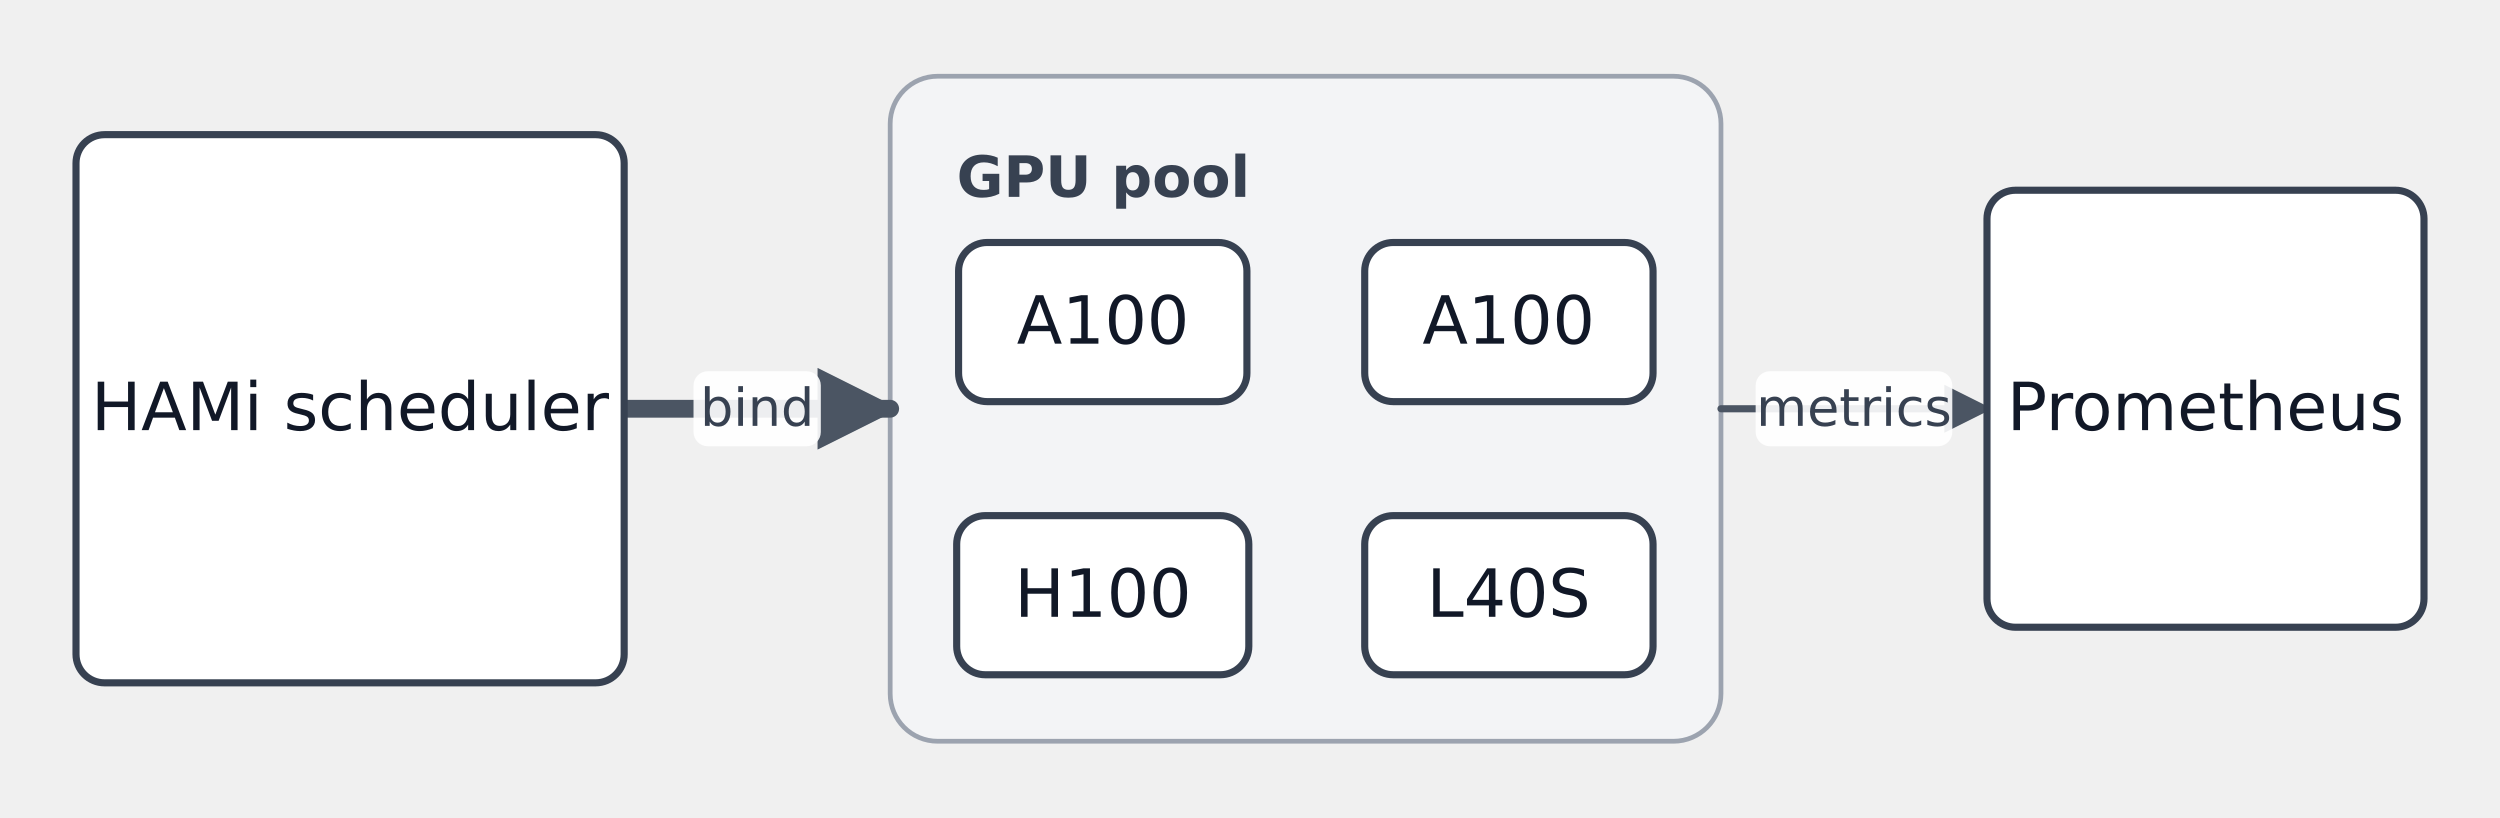
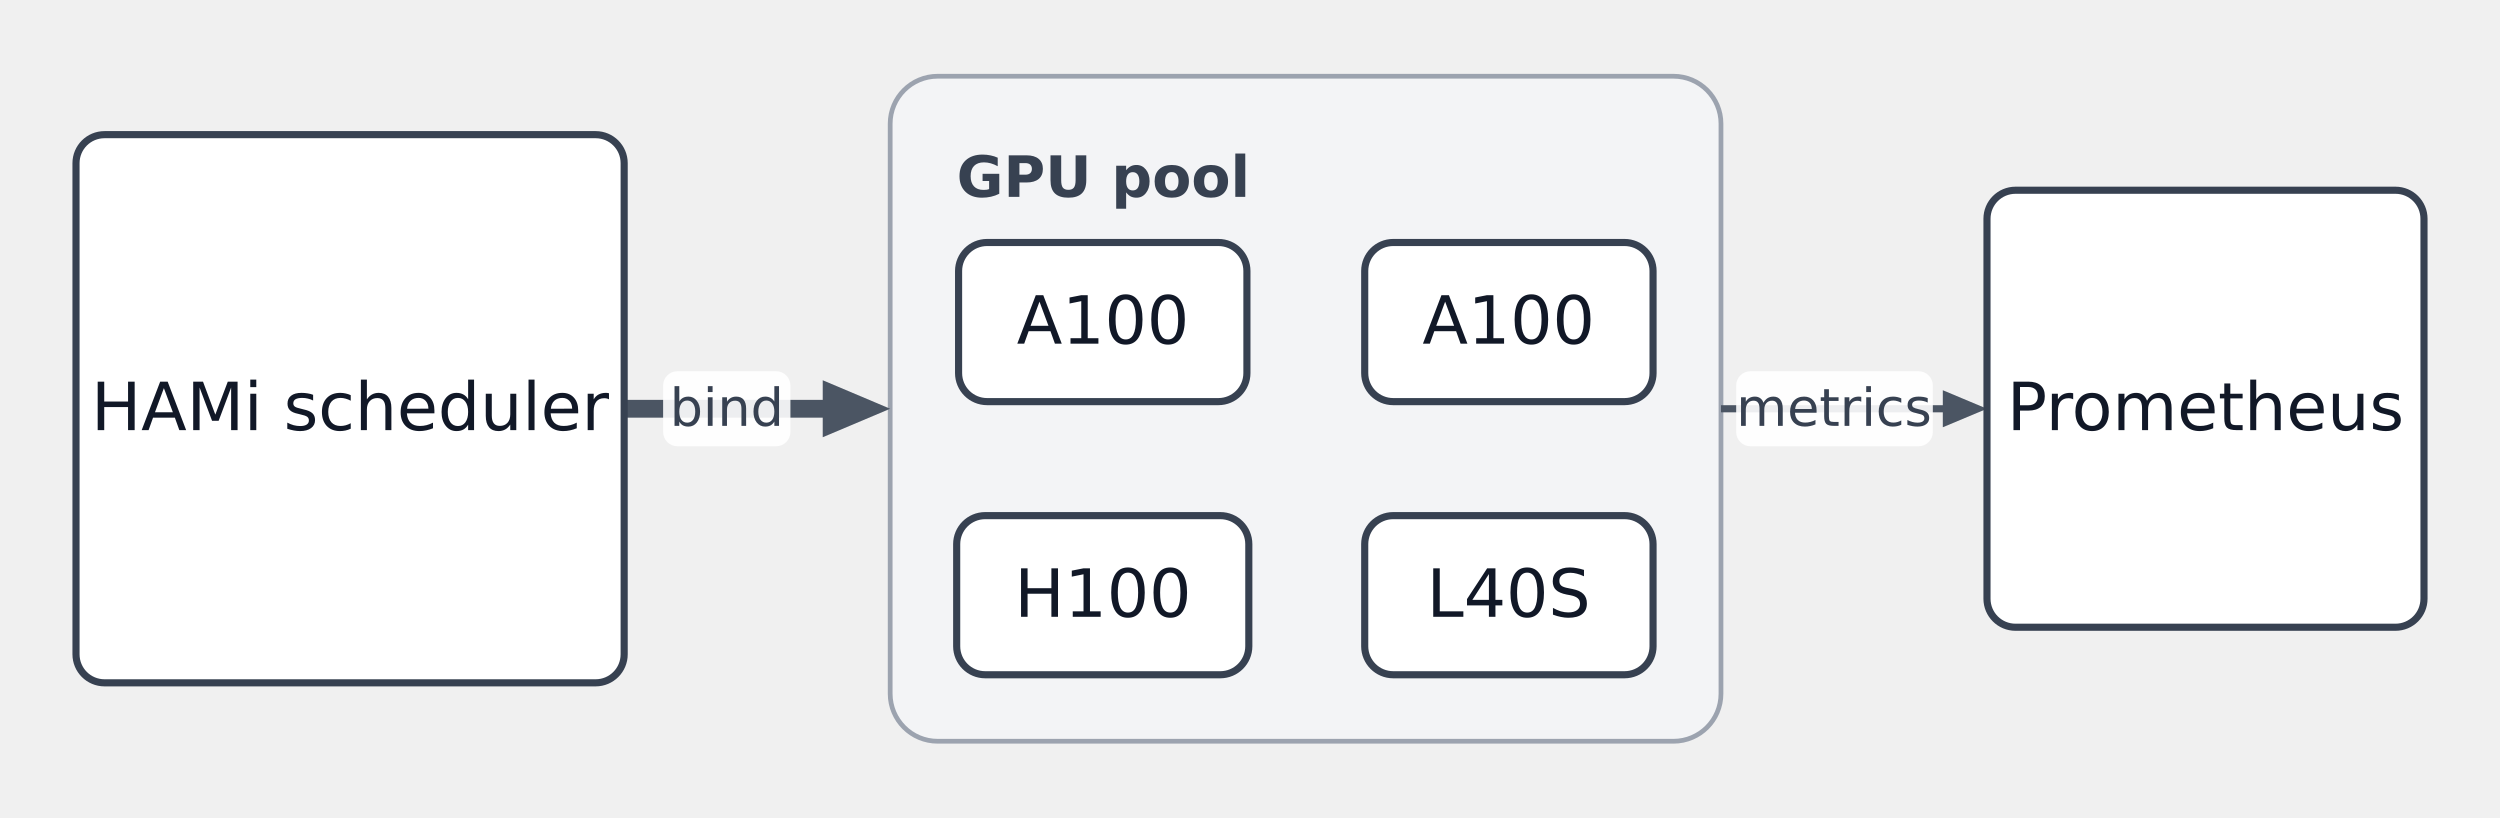
<svg xmlns="http://www.w3.org/2000/svg" width="526" height="172" viewBox="0 0 526.3 172.0" class="nodal">
-   <defs>
-     <marker id="m-triangle-4b5563-3_75-e" viewBox="0 0 9.0 9.0" refX="8.0" refY="4.5" markerWidth="17.2" markerHeight="17.2" markerUnits="userSpaceOnUse" orient="auto">
-       <path d="M0,0 L9.0,4.5 L0,9.0 z" fill="#4b5563" />
-     </marker>
-     <marker id="m-triangle-4b5563-1_5-e" viewBox="0 0 9.0 9.0" refX="8.0" refY="4.5" markerWidth="10.1" markerHeight="10.1" markerUnits="userSpaceOnUse" orient="auto">
-       <path d="M0,0 L9.0,4.5 L0,9.0 z" fill="#4b5563" />
-     </marker>
-   </defs>
  <g id="pool" class="nodal-group">
    <rect x="187.4" y="16.0" width="174.9" height="140.0" rx="10" fill="#f3f4f6" stroke="#9ca3af" stroke-width="1" />
    <text x="201.4" y="41.4" text-anchor="start" font-family="&quot;DejaVu Sans&quot;, sans-serif" font-size="12" font-weight="bold" font-style="normal" fill="#374151">GPU pool</text>
  </g>
  <g id="e0" class="nodal-edge">
-     <path d="M 131.4 86.0 L 151.4 86.0 Q 159.4 86.0 167.4 86.0 L 187.4 86.0" fill="none" stroke="#4b5563" stroke-width="3.75" stroke-linecap="round" stroke-linejoin="round" marker-end="url(#m-triangle-4b5563-3_75-e)" />
-     <rect x="146.0" y="78.1" width="26.8" height="15.8" rx="3" fill="#ffffff" fill-opacity="0.9" />
-     <text x="159.4" y="89.6" text-anchor="middle" font-family="&quot;DejaVu Sans&quot;, sans-serif" font-size="11" font-weight="normal" font-style="normal" fill="#374151">bind</text>
+     <path d="M 131.4 86.0 L 145.0 86.0 Q 153.0 86.0 161.0 86.0 L 174.6 86.0" fill="none" stroke="#4b5563" stroke-width="3.75" stroke-linecap="butt" stroke-linejoin="round" />
+     <polygon class="nodal-head" points="187.4,86.0 173.2,92.0 173.2,80.0" fill="#4b5563" />
+     <rect x="139.6" y="78.1" width="26.8" height="15.8" rx="3" fill="#ffffff" fill-opacity="0.9" />
+     <text x="153.0" y="89.6" text-anchor="middle" font-family="&quot;DejaVu Sans&quot;, sans-serif" font-size="11" font-weight="normal" font-style="normal" fill="#374151">bind</text>
  </g>
  <g id="e1" class="nodal-edge">
-     <path d="M 362.3 86.0 L 382.3 86.0 Q 390.3 86.0 398.3 86.0 L 418.3 86.0" fill="none" stroke="#4b5563" stroke-width="1.5" stroke-linecap="round" stroke-linejoin="round" marker-end="url(#m-triangle-4b5563-1_5-e)" />
-     <rect x="369.6" y="78.1" width="41.4" height="15.8" rx="3" fill="#ffffff" fill-opacity="0.9" />
-     <text x="390.3" y="89.6" text-anchor="middle" font-family="&quot;DejaVu Sans&quot;, sans-serif" font-size="11" font-weight="normal" font-style="normal" fill="#374151">metrics</text>
+     <path d="M 362.3 86.0 L 378.1 86.0 Q 386.1 86.0 394.1 86.0 L 410.0 86.0" fill="none" stroke="#4b5563" stroke-width="1.5" stroke-linecap="butt" stroke-linejoin="round" />
+     <polygon class="nodal-head" points="418.3,86.0 409.0,89.9 409.0,82.1" fill="#4b5563" />
+     <rect x="365.5" y="78.1" width="41.4" height="15.8" rx="3" fill="#ffffff" fill-opacity="0.9" />
+     <text x="386.1" y="89.6" text-anchor="middle" font-family="&quot;DejaVu Sans&quot;, sans-serif" font-size="11" font-weight="normal" font-style="normal" fill="#374151">metrics</text>
  </g>
  <g id="sched" class="nodal-node">
    <rect x="16.0" y="28.3" width="115.4" height="115.4" rx="6" fill="#ffffff" stroke="#374151" stroke-width="1.5" />
    <text x="73.7" y="90.5" text-anchor="middle" font-family="&quot;DejaVu Sans&quot;, sans-serif" font-size="14" font-weight="normal" font-style="normal" fill="#111827">HAMi scheduler</text>
  </g>
  <g id="g0" class="nodal-node">
    <rect x="201.8" y="51.0" width="60.7" height="33.5" rx="6" fill="#ffffff" stroke="#374151" stroke-width="1.5" />
    <text x="232.2" y="72.3" text-anchor="middle" font-family="&quot;DejaVu Sans&quot;, sans-serif" font-size="14" font-weight="normal" font-style="normal" fill="#111827">A100</text>
  </g>
  <g id="g1" class="nodal-node">
    <rect x="287.3" y="51.0" width="60.7" height="33.5" rx="6" fill="#ffffff" stroke="#374151" stroke-width="1.5" />
    <text x="317.6" y="72.3" text-anchor="middle" font-family="&quot;DejaVu Sans&quot;, sans-serif" font-size="14" font-weight="normal" font-style="normal" fill="#111827">A100</text>
  </g>
  <g id="g2" class="nodal-node">
    <rect x="201.4" y="108.5" width="61.5" height="33.5" rx="6" fill="#ffffff" stroke="#374151" stroke-width="1.5" />
    <text x="232.2" y="129.8" text-anchor="middle" font-family="&quot;DejaVu Sans&quot;, sans-serif" font-size="14" font-weight="normal" font-style="normal" fill="#111827">H100</text>
  </g>
  <g id="g3" class="nodal-node">
    <rect x="287.3" y="108.5" width="60.7" height="33.5" rx="6" fill="#ffffff" stroke="#374151" stroke-width="1.5" />
    <text x="317.6" y="129.8" text-anchor="middle" font-family="&quot;DejaVu Sans&quot;, sans-serif" font-size="14" font-weight="normal" font-style="normal" fill="#111827">L40S</text>
  </g>
  <g id="prom" class="nodal-node">
    <rect x="418.3" y="40.0" width="92.0" height="92.0" rx="6" fill="#ffffff" stroke="#374151" stroke-width="1.5" />
    <text x="464.3" y="90.5" text-anchor="middle" font-family="&quot;DejaVu Sans&quot;, sans-serif" font-size="14" font-weight="normal" font-style="normal" fill="#111827">Prometheus</text>
  </g>
</svg>
